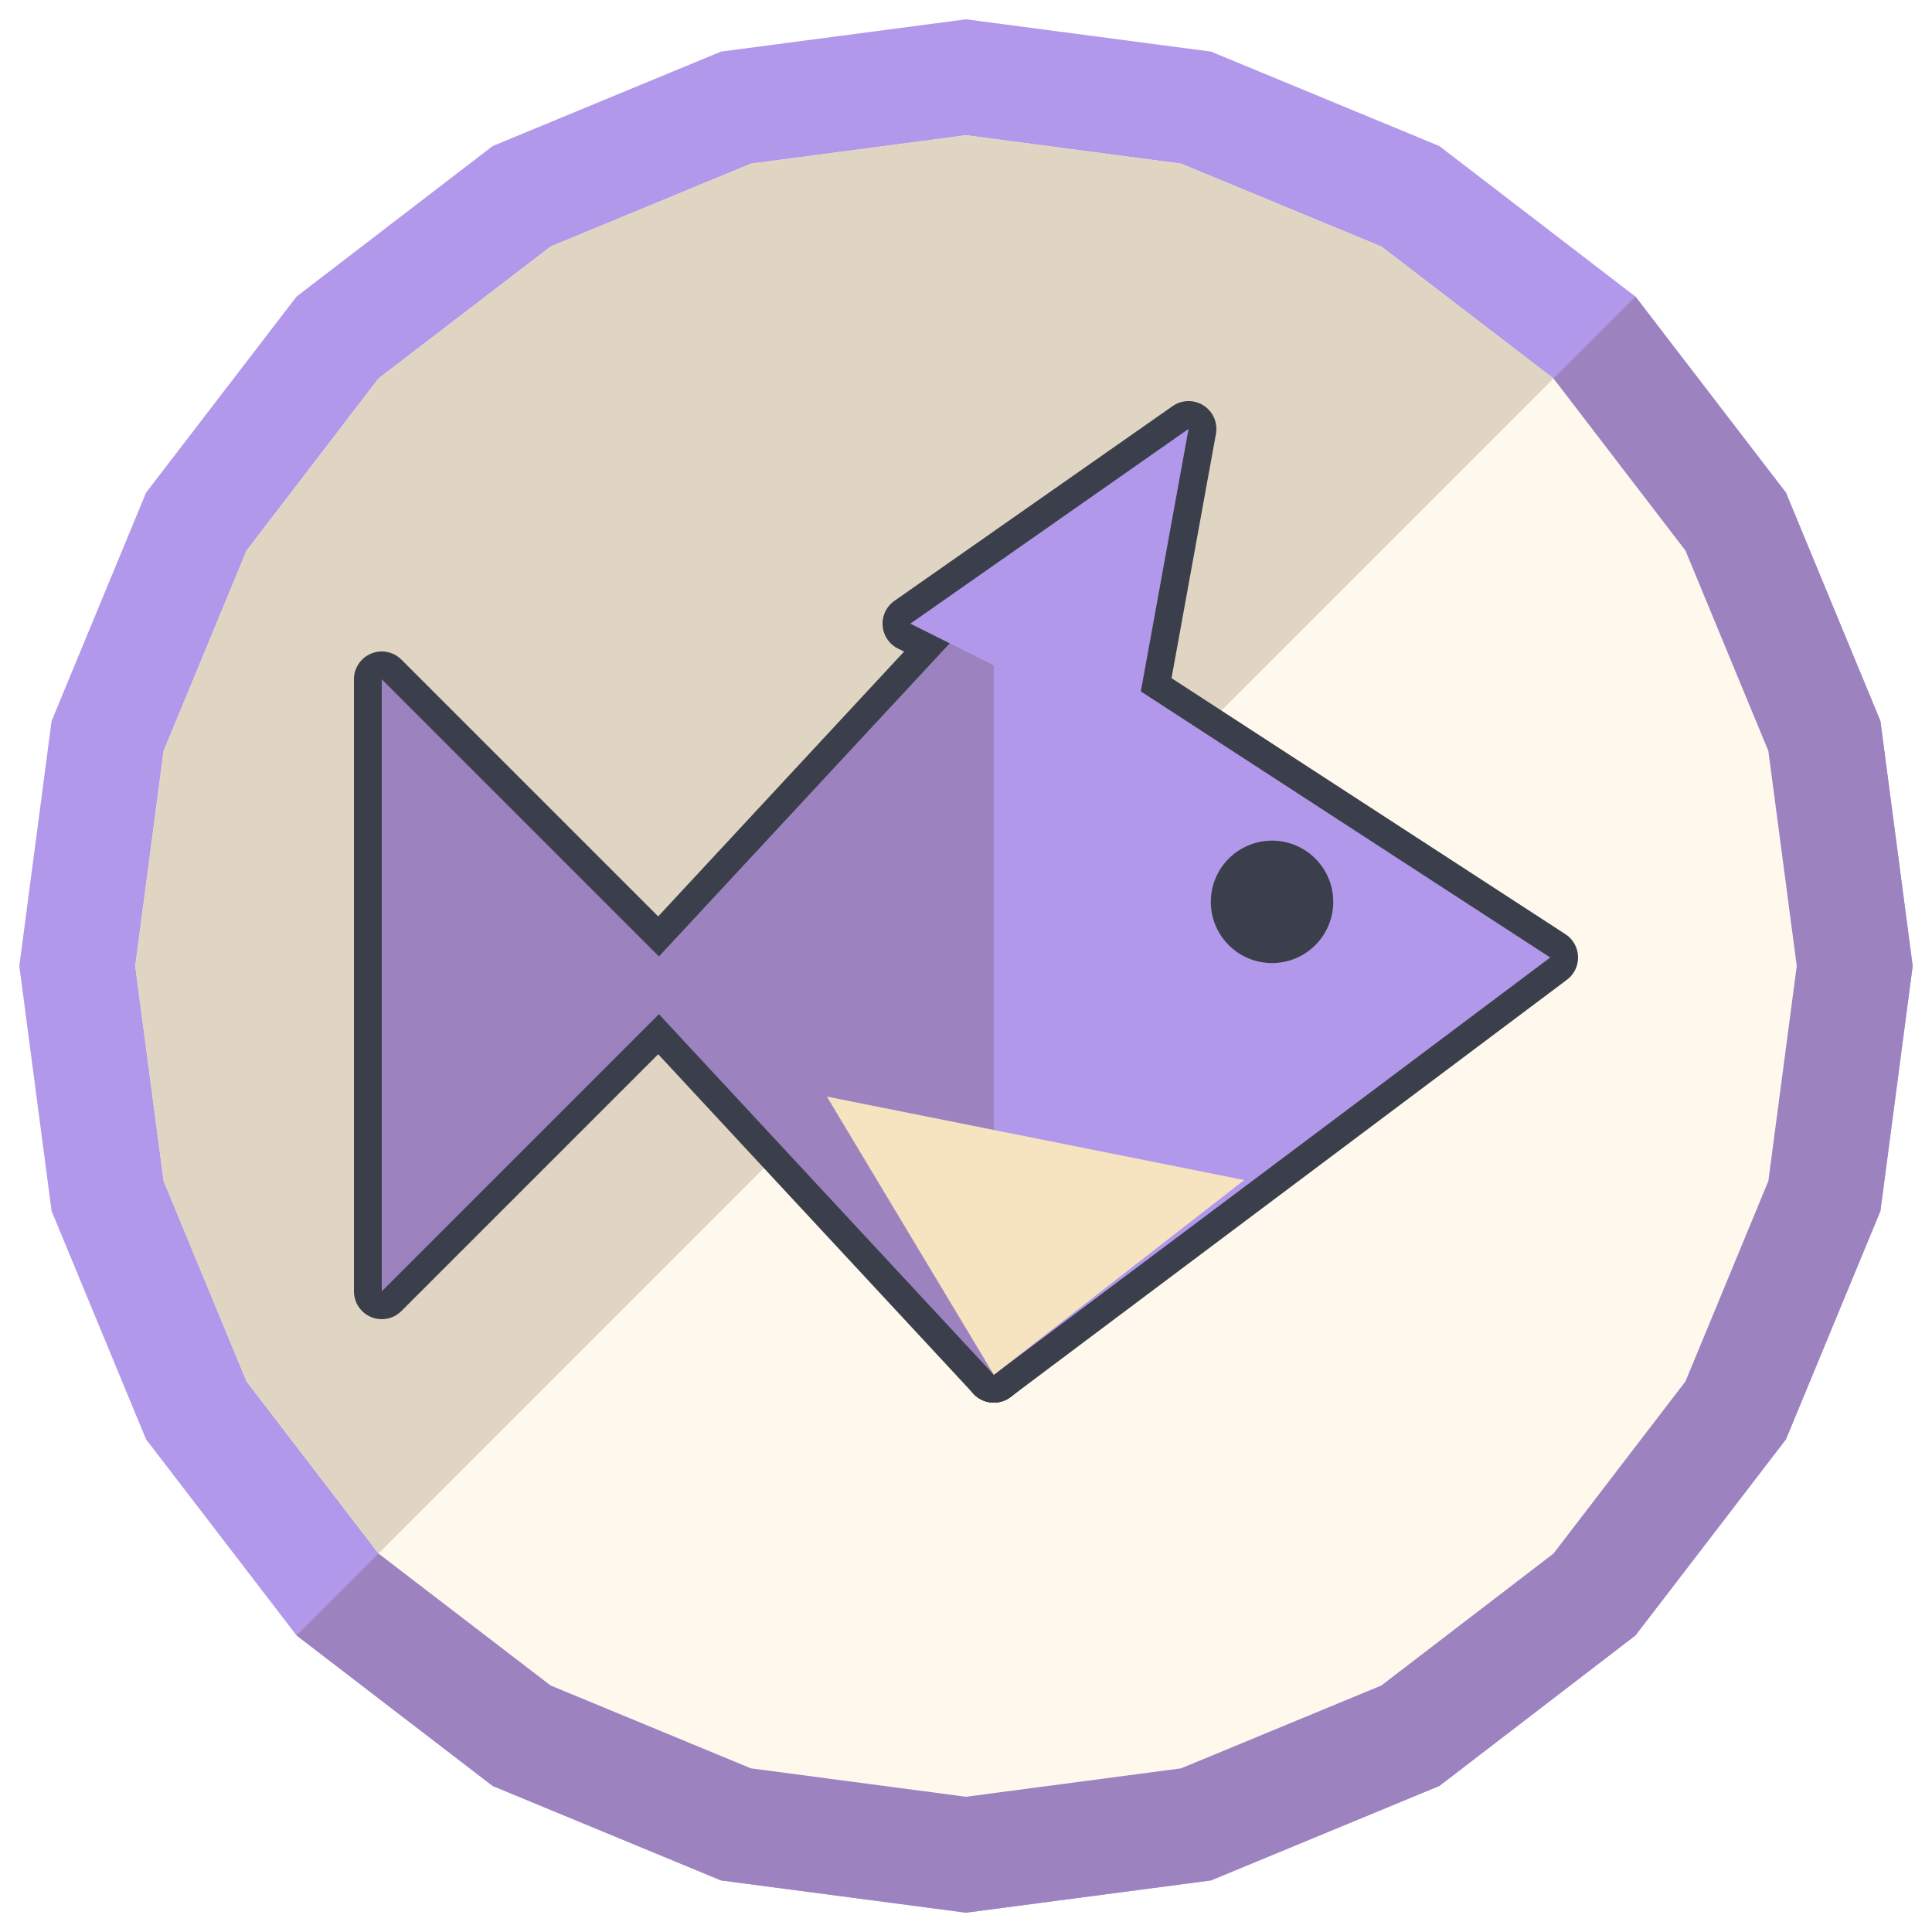
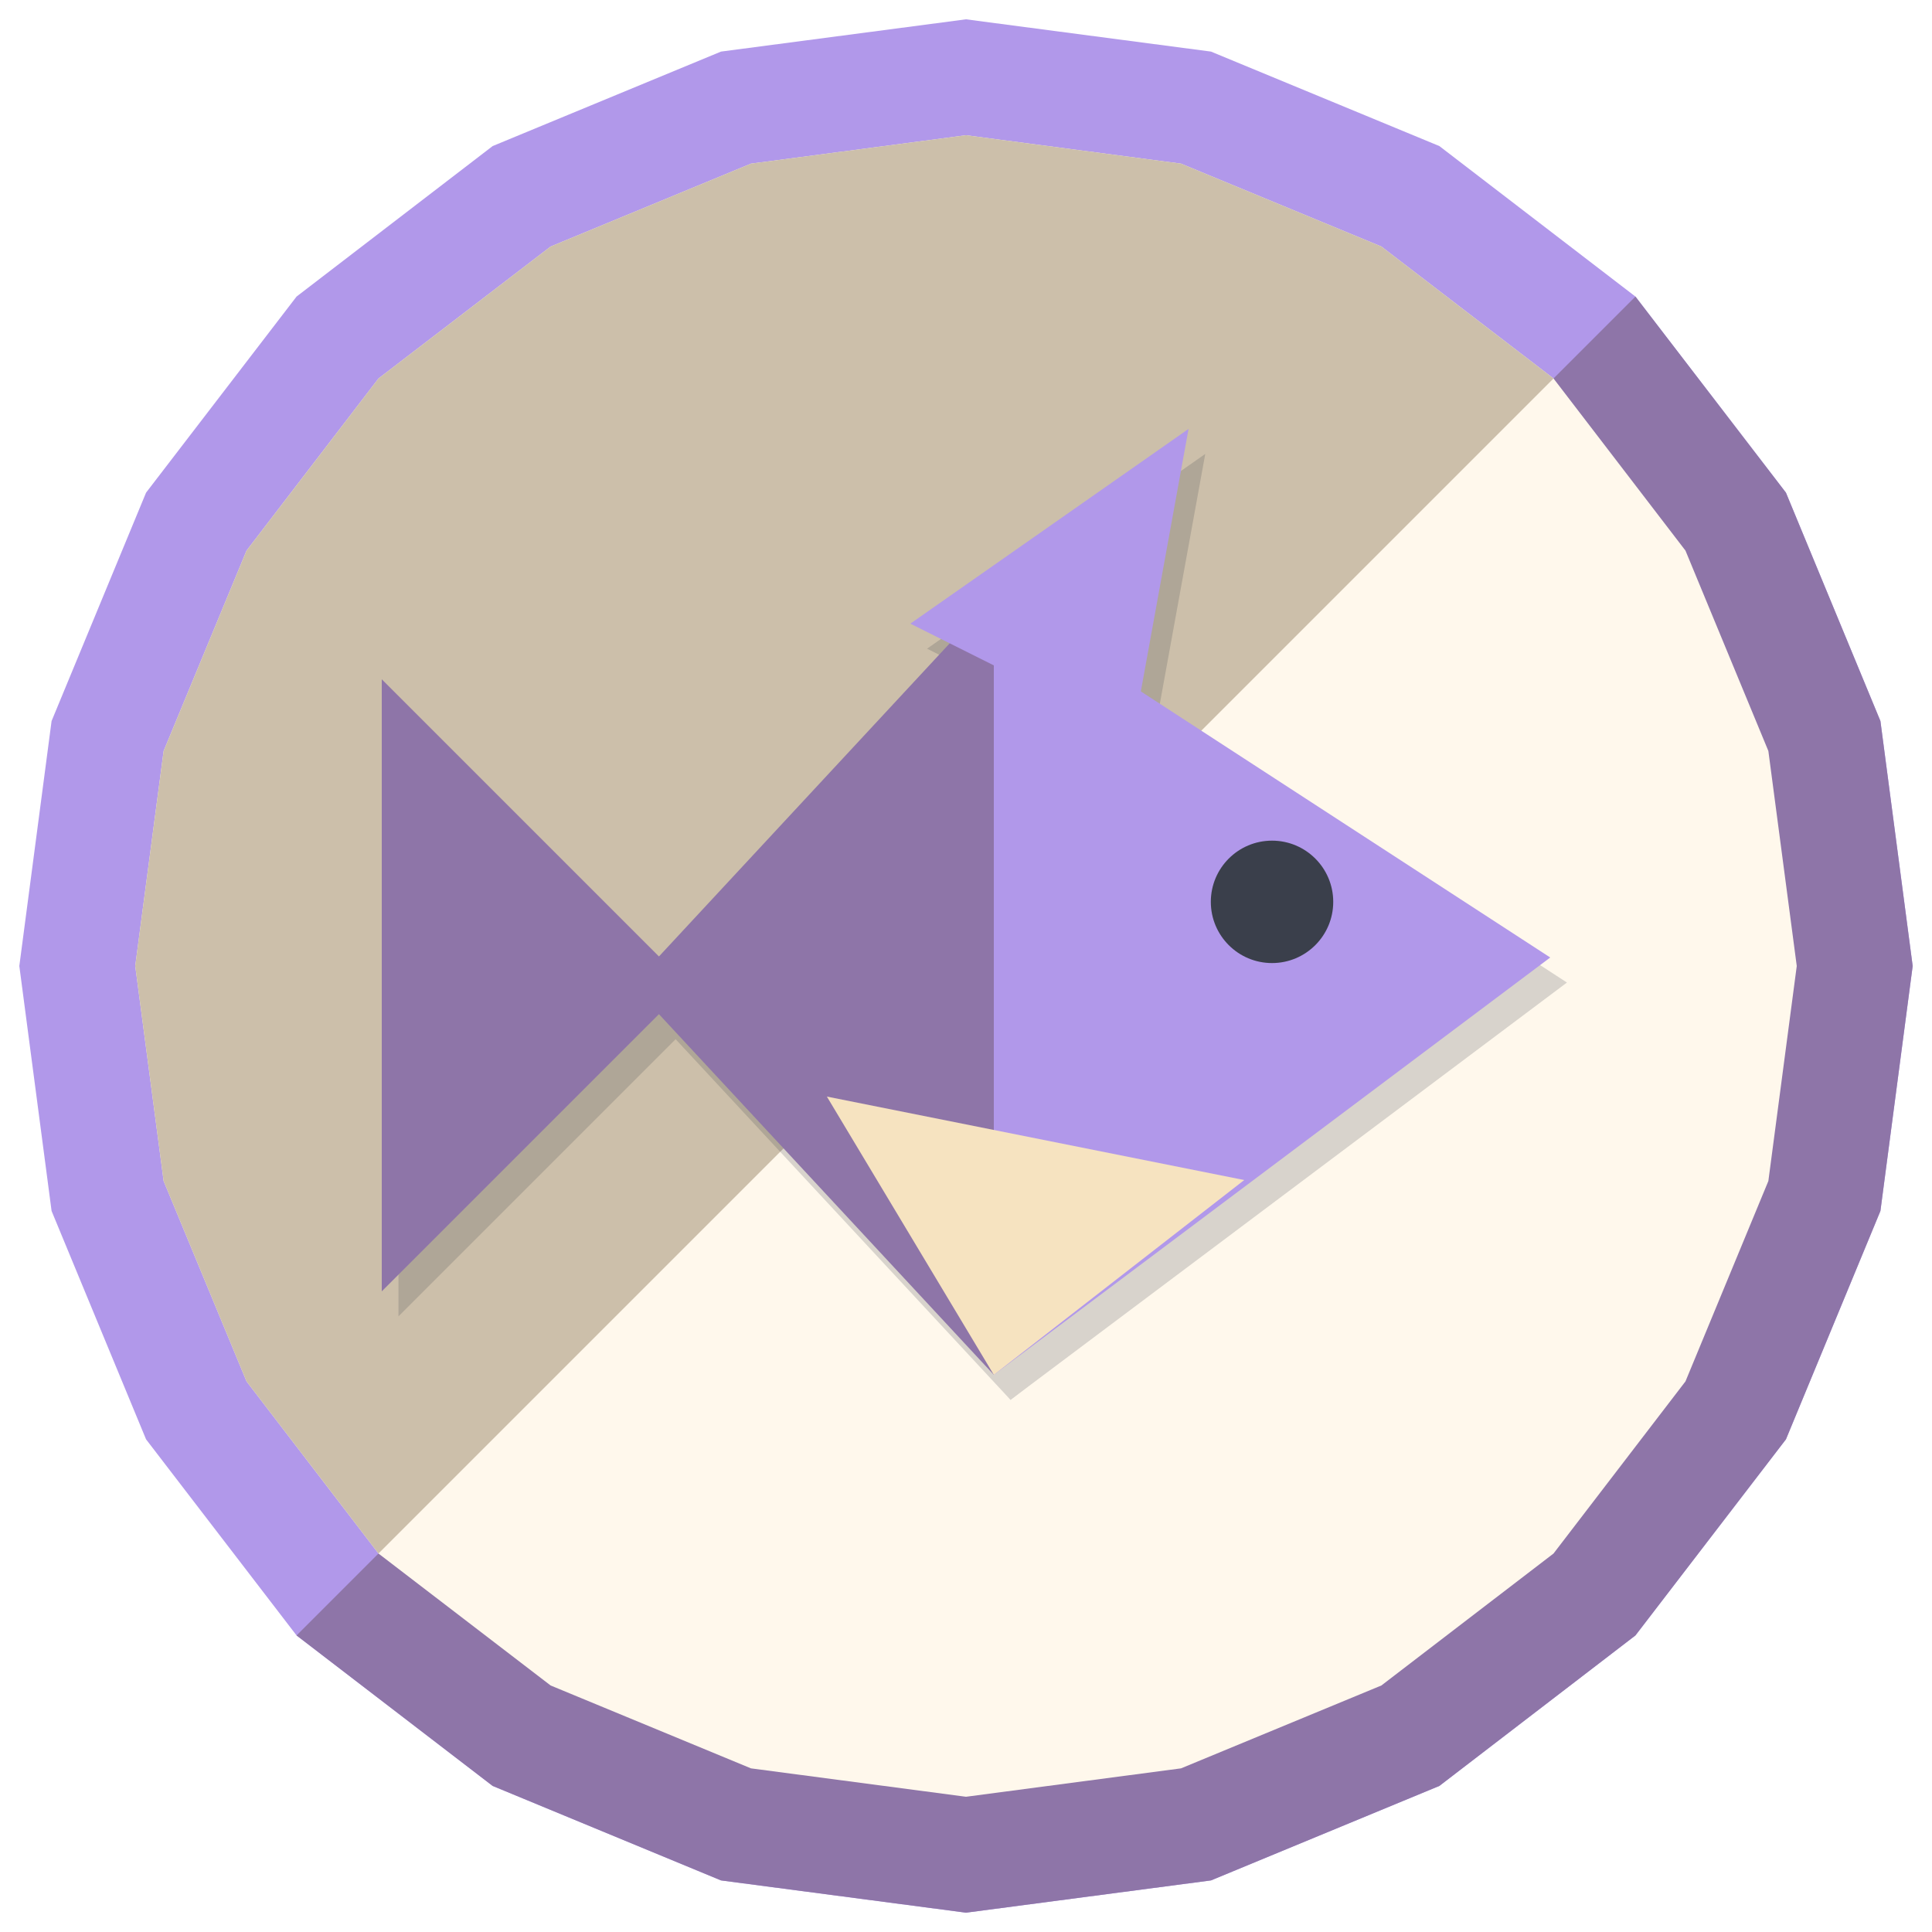
<svg xmlns="http://www.w3.org/2000/svg" width="100" height="100" viewBox="0 0 100 100">
  <polygon points="99,50 97.33,62.68 92.44,74.5 84.65,84.65 74.5,92.44 62.68,97.33 50,99 37.32,97.33 25.5,92.44 15.35,84.65 7.56,74.5 2.67,62.68 1,50 2.67,37.32 7.56,25.5 15.35,15.35 25.5,7.56 37.32,2.67 50,1 62.68,2.67 74.5,7.56 84.65,15.35 92.44,25.5 97.33,37.32" fill="#B198EA" />
-   <polygon points="99,50 97.33,62.68 92.44,74.5 84.65,84.65 74.5,92.44 62.68,97.33 50,99 37.32,97.33 25.5,92.44 15.35,84.65 15.35,84.65 84.65,15.35 92.44,25.5 97.33,37.32" fill="#9C83C0" />
+   <polygon points="99,50 97.33,62.68 92.44,74.5 84.65,84.65 74.5,92.44 62.68,97.33 50,99 37.32,97.33 25.5,92.44 15.35,84.65 15.35,84.65 84.65,15.35 92.44,25.5 97.33,37.32" fill="#8E75A8" />
  <polygon points="93,50 91.53,61.13 87.24,71.5 80.41,80.41 71.5,87.24 61.13,91.53 50,93 38.87,91.53 28.5,87.24 19.59,80.41 12.76,71.5 8.47,61.13 7,50 8.47,38.87 12.76,28.5 19.59,19.59 28.5,12.76 38.87,8.47 50,7 61.13,8.47 71.5,12.76 80.41,19.59 87.24,28.5 91.53,38.87" fill="#FFF8EC" />
-   <polygon points="19.59,80.41 12.76,71.5 8.47,61.13 7,50 8.47,38.87 12.76,28.5 19.59,19.59 28.5,12.76 38.87,8.47 50,7 61.13,8.47 71.5,12.76 80.41,19.59 80.41,19.59" fill="#E0D5C2" />
+   <polygon points="19.59,80.41 12.76,71.5 8.47,61.13 7,50 8.47,38.87 12.76,28.5 19.59,19.59 28.5,12.76 38.87,8.47 50,7 61.13,8.47 71.5,12.76 80.41,19.59 80.41,19.59" fill="#CCBFAA" />
  <g transform="translate(14 15) scale(0.72)">
-     <polygon points="8,28 30,50 8,72" fill="#3A3F4B" stroke="#3A3F4B" stroke-width="4" stroke-linejoin="round" />
-     <polygon points="52,22 92,48 52,78" fill="#3A3F4B" stroke="#3A3F4B" stroke-width="4" stroke-linejoin="round" />
-     <polygon points="52,78 26,50 52,22" fill="#3A3F4B" stroke="#3A3F4B" stroke-width="4" stroke-linejoin="round" />
-     <polygon points="40,58 52,78 70,64" fill="#3A3F4B" stroke="#3A3F4B" stroke-width="4" stroke-linejoin="round" />
-     <polygon points="46,24 66,10 62,32" fill="#3A3F4B" stroke="#3A3F4B" stroke-width="4" stroke-linejoin="round" />
-     <circle cx="72" cy="44" r="4.4" fill="#3A3F4B" stroke="#3A3F4B" stroke-width="4" stroke-linejoin="round" />
-     <polygon points="8,28 30,50 8,72" fill="#9C83C0" />
+     <g transform="translate(1.2 1.8)" opacity="0.2">
+       <polygon points="8,28 30,50 8,72" fill="#3A3F4B" />
+       <polygon points="52,22 92,48 52,78" fill="#3A3F4B" />
+       <polygon points="52,78 26,50 52,22" fill="#3A3F4B" />
+       <polygon points="40,58 52,78 70,64" fill="#3A3F4B" />
+       <polygon points="46,24 66,10 62,32" fill="#3A3F4B" />
+       <circle cx="72" cy="44" r="4.4" fill="#3A3F4B" />
+     </g>
+     <polygon points="8,28 30,50 8,72" fill="#8E75A8" />
    <polygon points="52,22 92,48 52,78" fill="#B198EA" />
-     <polygon points="52,78 26,50 52,22" fill="#9C83C0" />
+     <polygon points="52,78 26,50 52,22" fill="#8E75A8" />
    <polygon points="40,58 52,78 70,64" fill="#F6E3C0" />
    <polygon points="46,24 66,10 62,32" fill="#B198EA" />
    <circle cx="72" cy="44" r="4.4" fill="#3A3F4B" />
  </g>
</svg>
